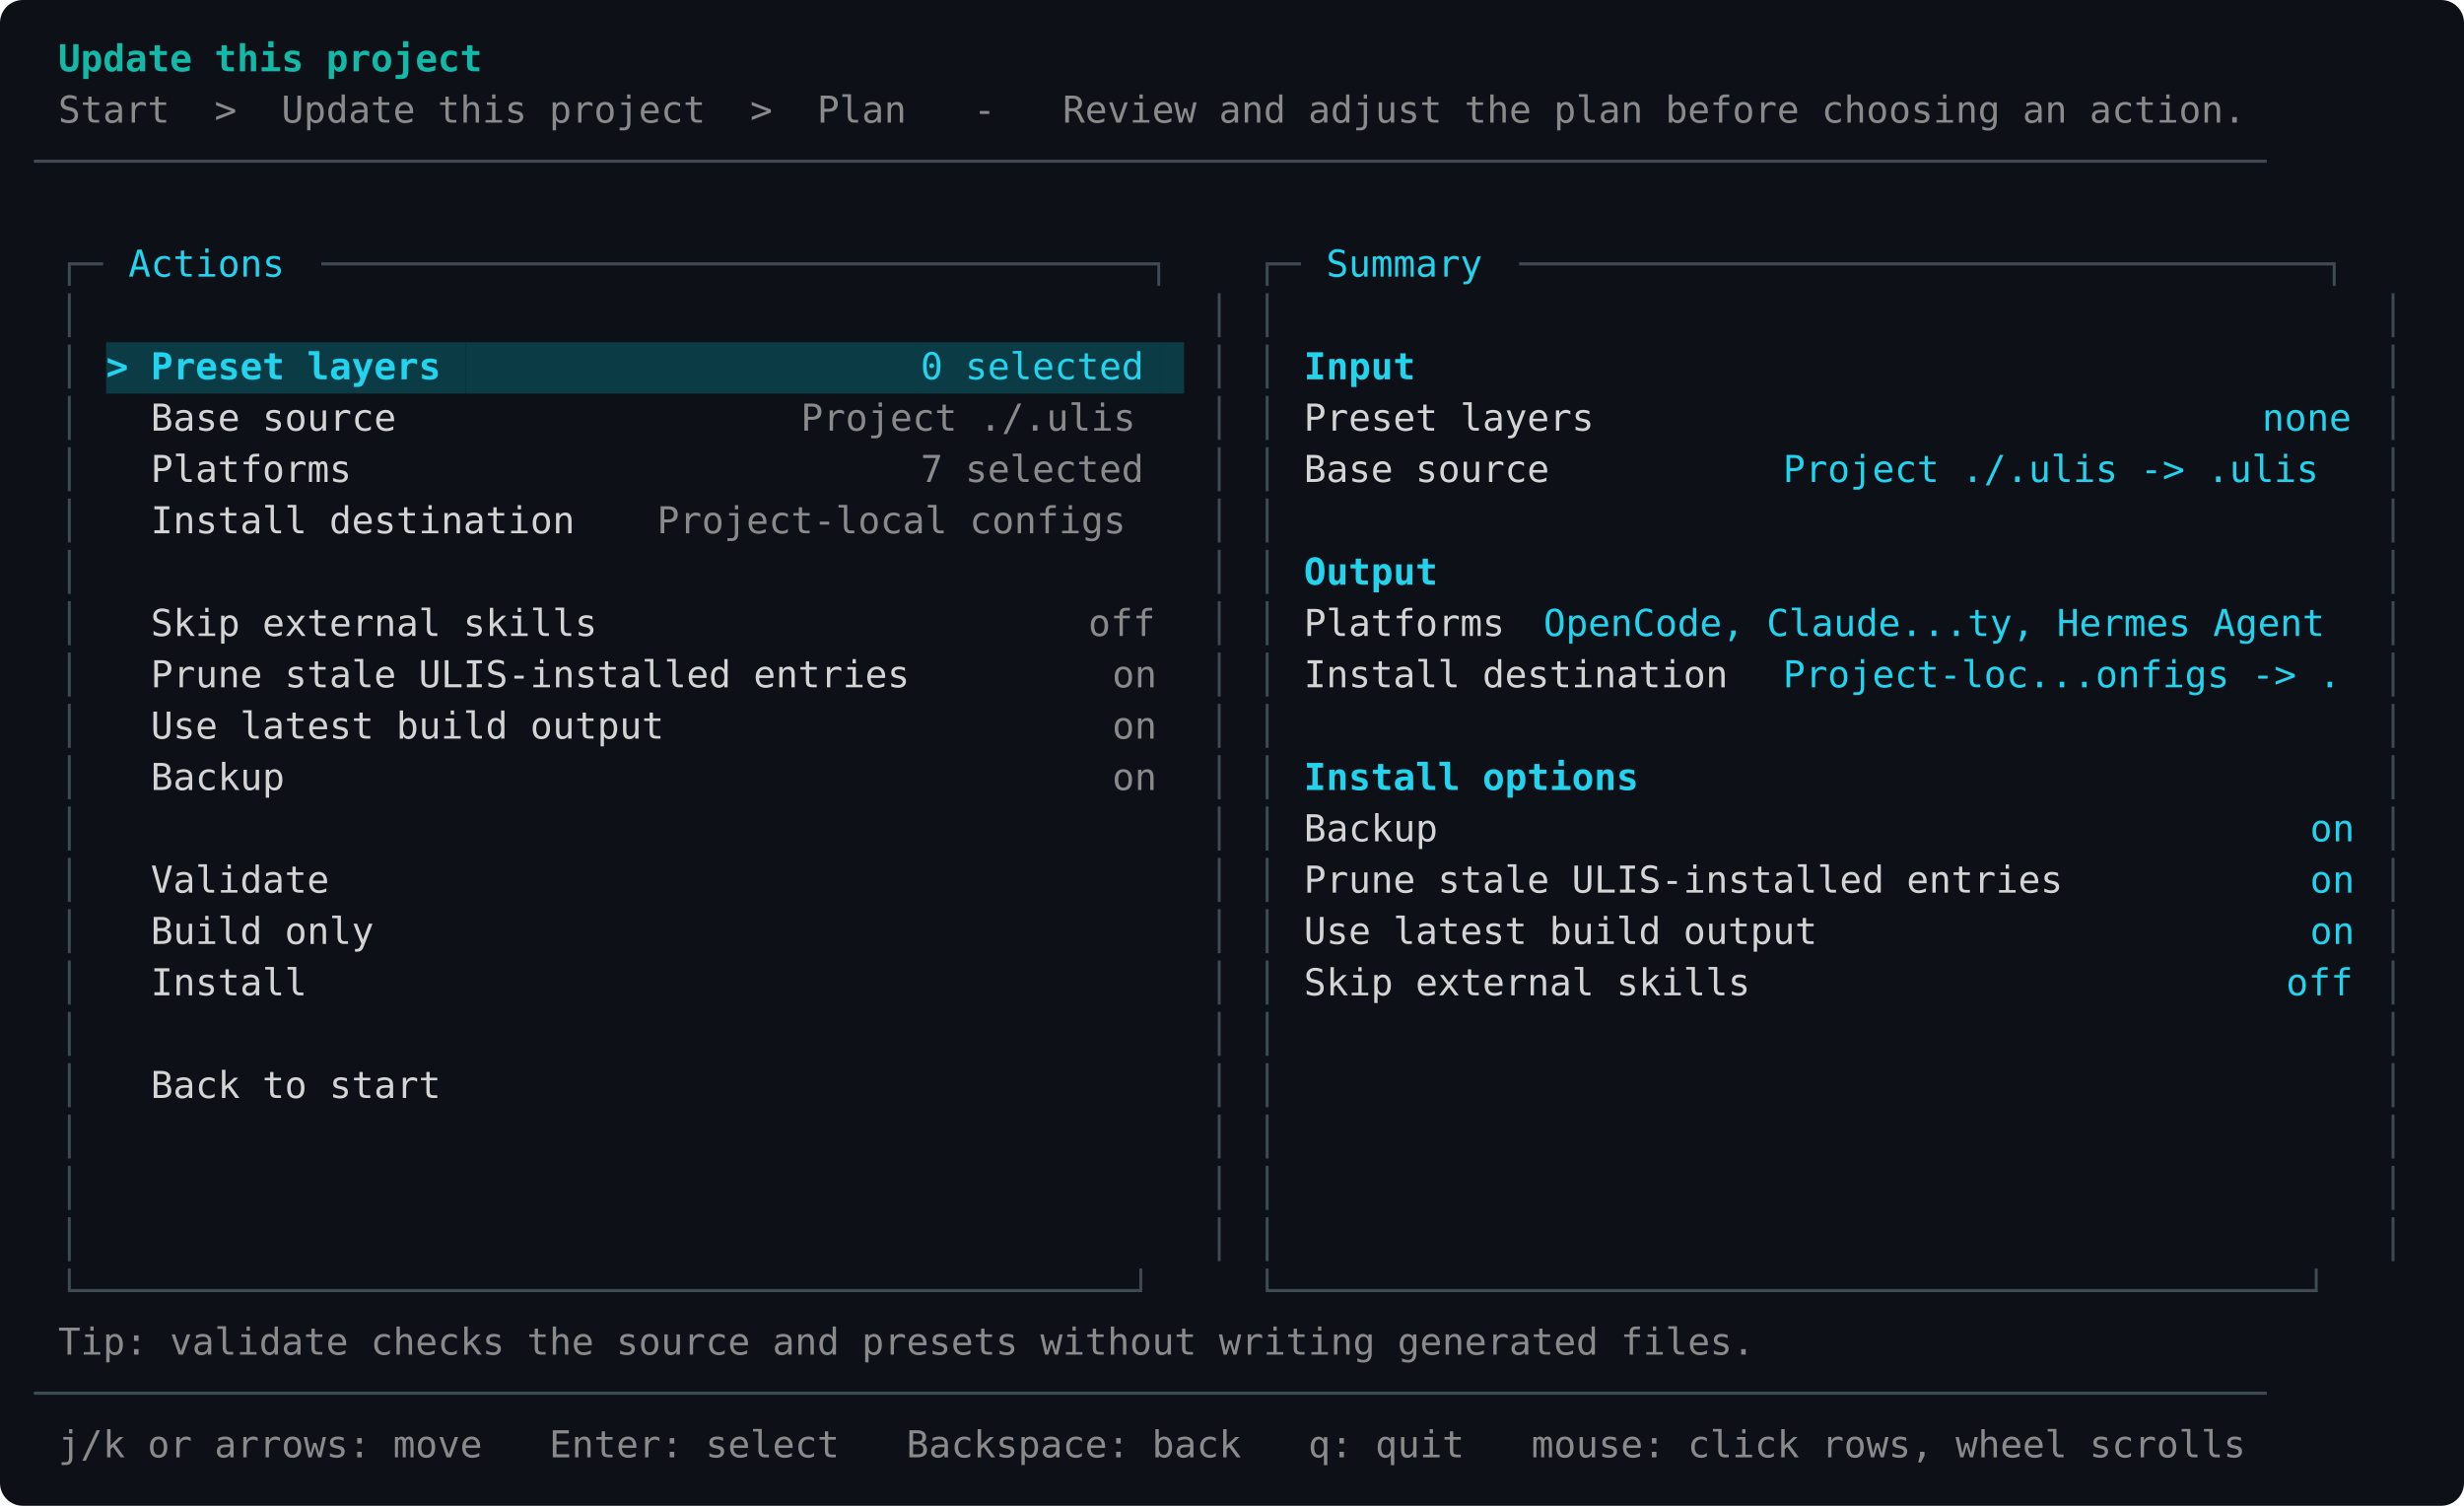
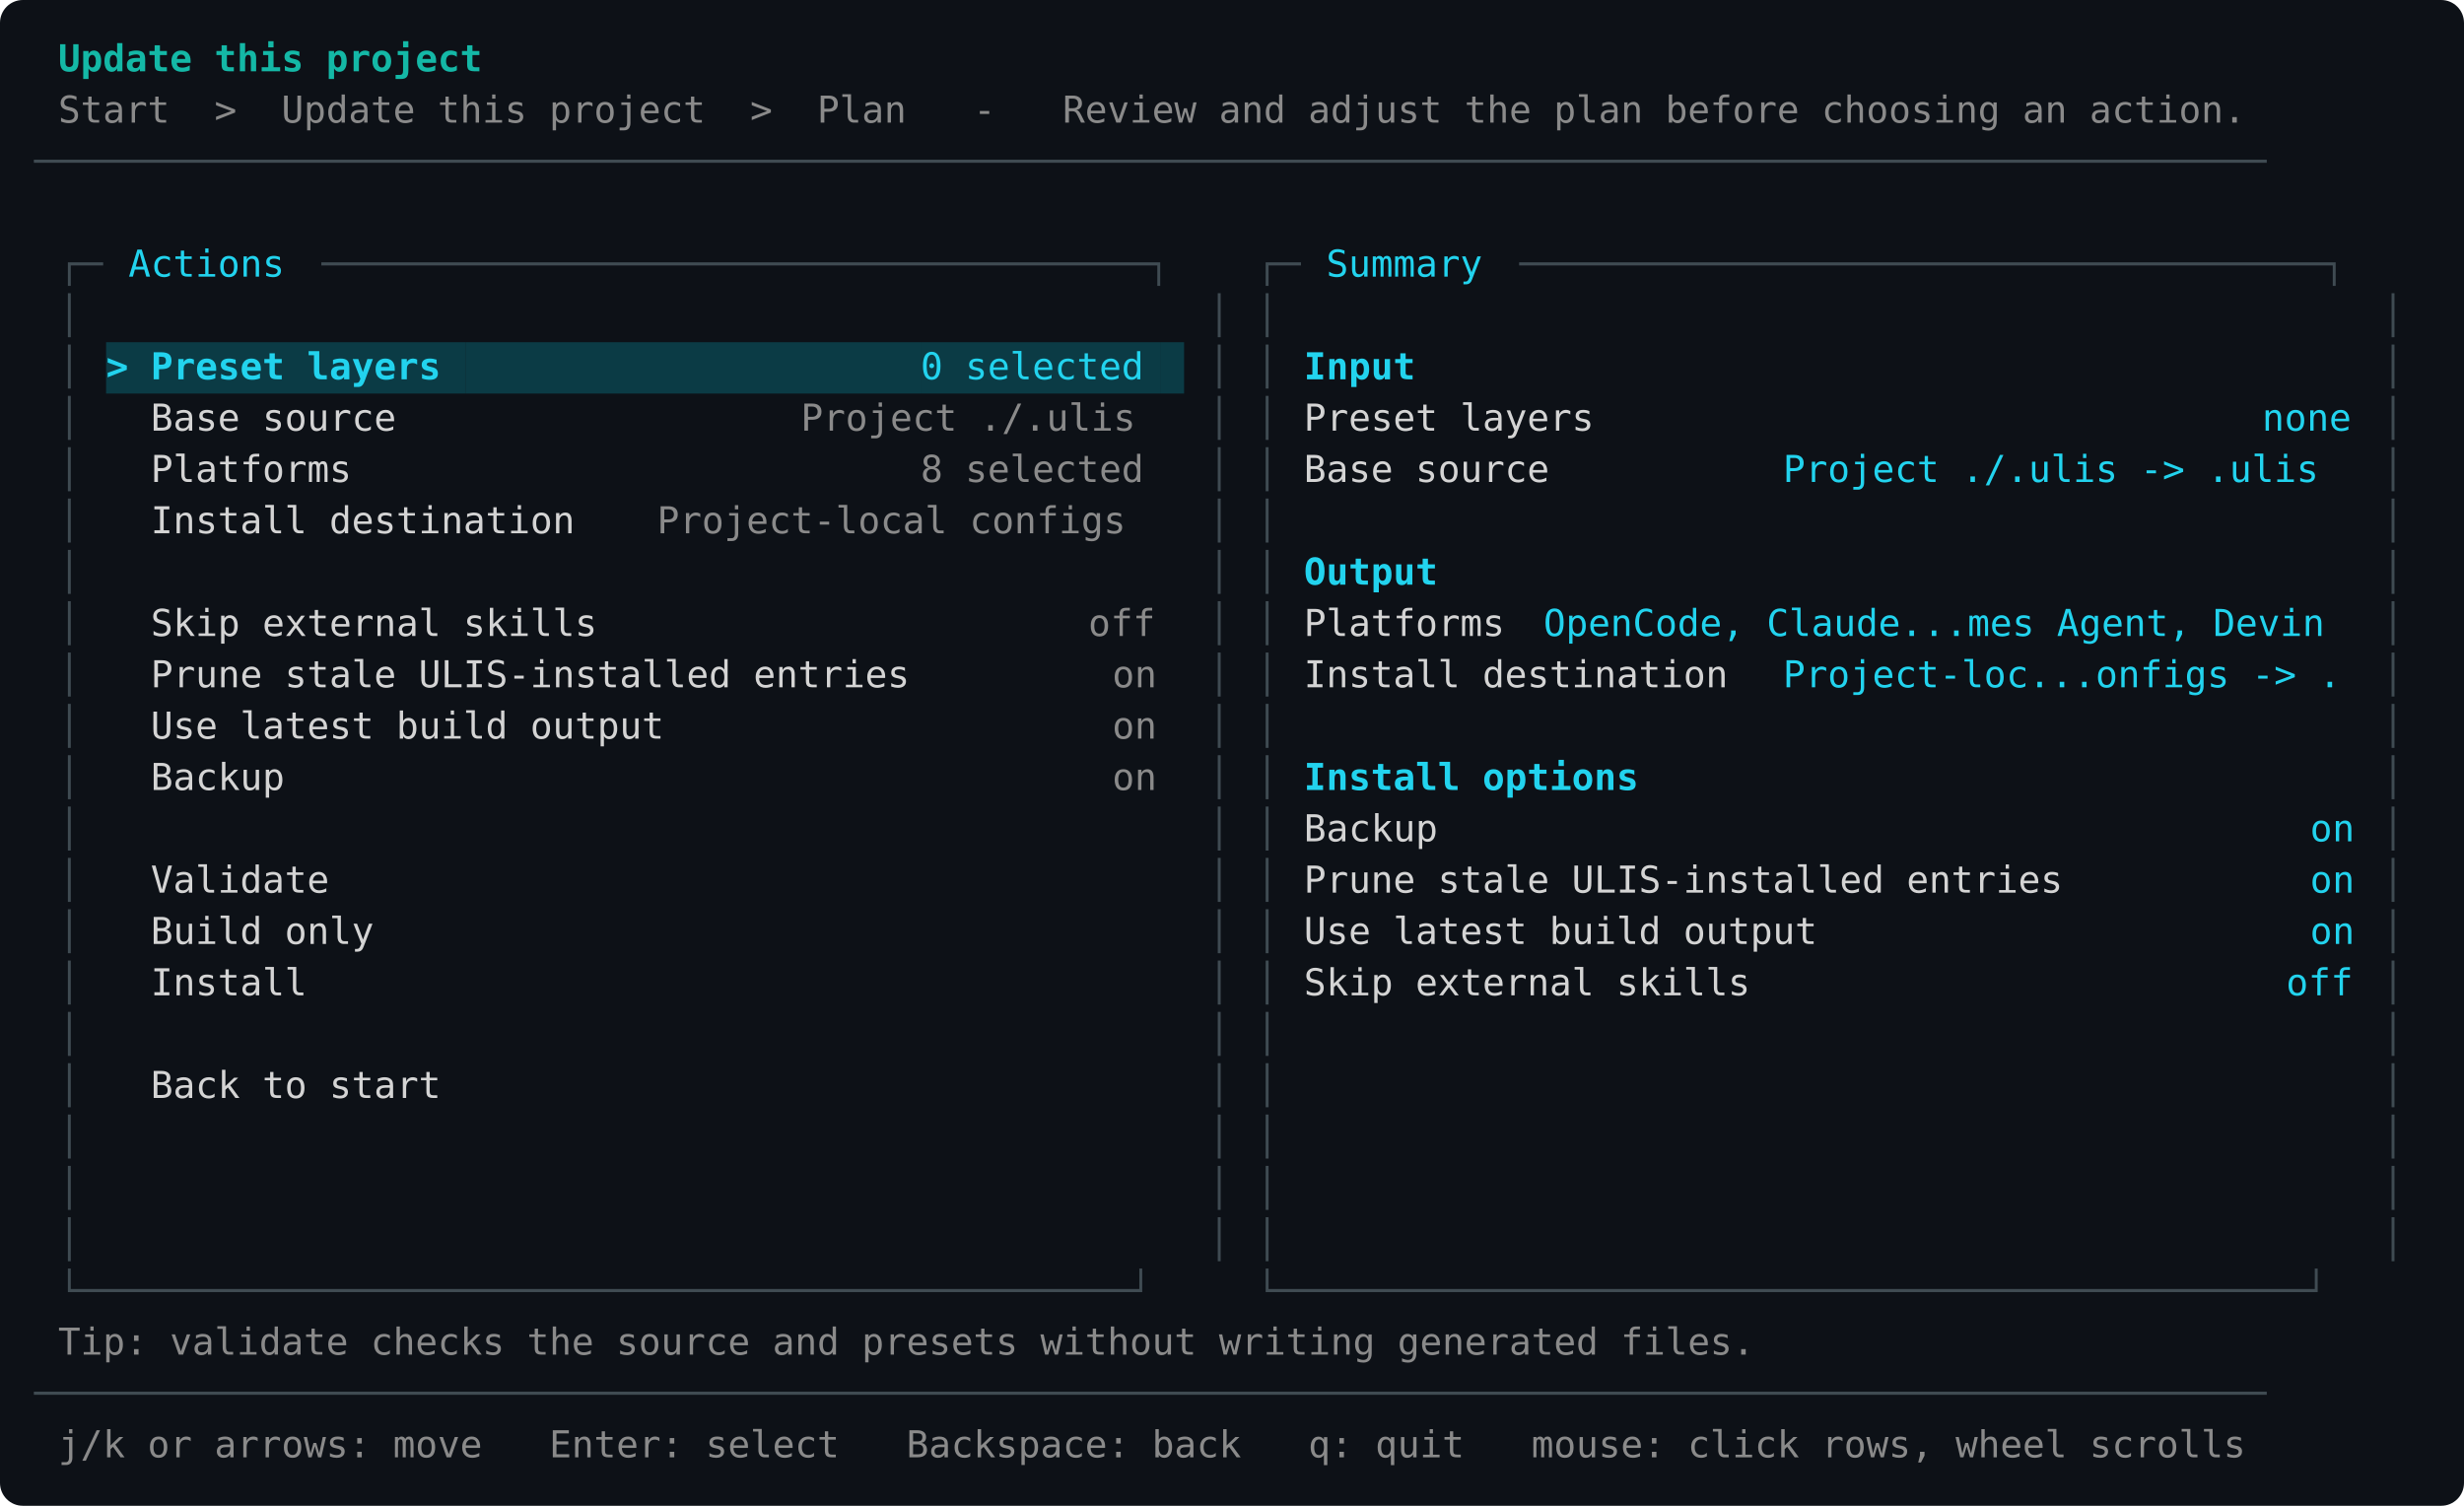
<svg xmlns="http://www.w3.org/2000/svg" width="864" height="528" viewBox="0 0 864 528" role="img" aria-label="ulis tui">
  <rect width="100%" height="100%" rx="8" fill="#0d1117" />
  <g font-family="ui-monospace, 'SF Mono', 'Cascadia Mono', 'DejaVu Sans Mono', monospace" font-size="13">
    <text x="20.4" y="25.0" fill="#14b8a6" xml:space="preserve" textLength="159.6" lengthAdjust="spacingAndGlyphs" font-weight="700">Update this project</text>
    <text x="20.4" y="43.0" fill="#8a8a8a" xml:space="preserve" textLength="823.2" lengthAdjust="spacingAndGlyphs">Start  &gt;  Update this project  &gt;  Plan   -   Review and adjust the plan before choosing an action.</text>
    <text x="12.0" y="61.0" fill="#3f4b52" xml:space="preserve" textLength="840.0" lengthAdjust="spacingAndGlyphs">────────────────────────────────────────────────────────────────────────────────────────────────────</text>
    <text x="20.4" y="97.0" fill="#3f4b52" xml:space="preserve" textLength="16.8" lengthAdjust="spacingAndGlyphs">┌─</text>
    <text x="37.2" y="97.0" fill="#22d3ee" xml:space="preserve" textLength="75.6" lengthAdjust="spacingAndGlyphs"> Actions </text>
    <text x="112.8" y="97.0" fill="#3f4b52" xml:space="preserve" textLength="319.2" lengthAdjust="spacingAndGlyphs">─────────────────────────────────────┐</text>
    <text x="440.4" y="97.0" fill="#3f4b52" xml:space="preserve" textLength="16.8" lengthAdjust="spacingAndGlyphs">┌─</text>
    <text x="457.2" y="97.0" fill="#22d3ee" xml:space="preserve" textLength="75.6" lengthAdjust="spacingAndGlyphs"> Summary </text>
    <text x="532.8" y="97.0" fill="#3f4b52" xml:space="preserve" textLength="310.8" lengthAdjust="spacingAndGlyphs">────────────────────────────────────┐</text>
    <text x="20.4" y="115.0" fill="#3f4b52" xml:space="preserve" textLength="8.4" lengthAdjust="spacingAndGlyphs">│</text>
    <text x="423.6" y="115.0" fill="#3f4b52" xml:space="preserve" textLength="8.4" lengthAdjust="spacingAndGlyphs">│</text>
    <text x="440.4" y="115.0" fill="#3f4b52" xml:space="preserve" textLength="8.4" lengthAdjust="spacingAndGlyphs">│</text>
    <text x="835.2" y="115.0" fill="#3f4b52" xml:space="preserve" textLength="8.4" lengthAdjust="spacingAndGlyphs">│</text>
    <text x="20.4" y="133.0" fill="#3f4b52" xml:space="preserve" textLength="8.4" lengthAdjust="spacingAndGlyphs">│</text>
    <rect x="37.2" y="120.0" width="126.0" height="18" fill="#0b3b45" />
    <text x="37.2" y="133.0" fill="#22d3ee" xml:space="preserve" textLength="126.0" lengthAdjust="spacingAndGlyphs" font-weight="700">&gt; Preset layers</text>
    <rect x="163.2" y="120.0" width="159.6" height="18" fill="#0b3b45" />
    <rect x="322.8" y="120.0" width="84.0" height="18" fill="#0b3b45" />
    <text x="322.8" y="133.0" fill="#22d3ee" xml:space="preserve" textLength="84.0" lengthAdjust="spacingAndGlyphs">0 selected</text>
    <rect x="406.8" y="120.0" width="8.4" height="18" fill="#0b3b45" />
    <text x="423.6" y="133.0" fill="#3f4b52" xml:space="preserve" textLength="8.4" lengthAdjust="spacingAndGlyphs">│</text>
    <text x="440.4" y="133.0" fill="#3f4b52" xml:space="preserve" textLength="8.4" lengthAdjust="spacingAndGlyphs">│</text>
    <text x="457.2" y="133.0" fill="#22d3ee" xml:space="preserve" textLength="42.0" lengthAdjust="spacingAndGlyphs" font-weight="700">Input</text>
    <text x="835.2" y="133.0" fill="#3f4b52" xml:space="preserve" textLength="8.4" lengthAdjust="spacingAndGlyphs">│</text>
    <text x="20.4" y="151.0" fill="#3f4b52" xml:space="preserve" textLength="8.4" lengthAdjust="spacingAndGlyphs">│</text>
    <text x="37.2" y="151.0" fill="#d4d4d4" xml:space="preserve" textLength="109.2" lengthAdjust="spacingAndGlyphs">  Base source</text>
    <text x="280.8" y="151.0" fill="#8a8a8a" xml:space="preserve" textLength="126.0" lengthAdjust="spacingAndGlyphs">Project ./.ulis</text>
    <text x="423.6" y="151.0" fill="#3f4b52" xml:space="preserve" textLength="8.4" lengthAdjust="spacingAndGlyphs">│</text>
    <text x="440.4" y="151.0" fill="#3f4b52" xml:space="preserve" textLength="8.4" lengthAdjust="spacingAndGlyphs">│</text>
    <text x="457.2" y="151.0" fill="#d4d4d4" xml:space="preserve" textLength="109.2" lengthAdjust="spacingAndGlyphs">Preset layers</text>
    <text x="793.2" y="151.0" fill="#22d3ee" xml:space="preserve" textLength="33.6" lengthAdjust="spacingAndGlyphs">none</text>
    <text x="835.2" y="151.0" fill="#3f4b52" xml:space="preserve" textLength="8.4" lengthAdjust="spacingAndGlyphs">│</text>
    <text x="20.4" y="169.0" fill="#3f4b52" xml:space="preserve" textLength="8.4" lengthAdjust="spacingAndGlyphs">│</text>
    <text x="37.2" y="169.0" fill="#d4d4d4" xml:space="preserve" textLength="92.4" lengthAdjust="spacingAndGlyphs">  Platforms</text>
-     <text x="322.8" y="169.0" fill="#8a8a8a" xml:space="preserve" textLength="84.0" lengthAdjust="spacingAndGlyphs">7 selected</text>
+     <text x="322.8" y="169.0" fill="#8a8a8a" xml:space="preserve" textLength="84.0" lengthAdjust="spacingAndGlyphs">8 selected</text>
    <text x="423.6" y="169.0" fill="#3f4b52" xml:space="preserve" textLength="8.4" lengthAdjust="spacingAndGlyphs">│</text>
    <text x="440.4" y="169.0" fill="#3f4b52" xml:space="preserve" textLength="8.4" lengthAdjust="spacingAndGlyphs">│</text>
    <text x="457.2" y="169.0" fill="#d4d4d4" xml:space="preserve" textLength="92.4" lengthAdjust="spacingAndGlyphs">Base source</text>
    <text x="625.2" y="169.0" fill="#22d3ee" xml:space="preserve" textLength="201.6" lengthAdjust="spacingAndGlyphs">Project ./.ulis -&gt; .ulis</text>
    <text x="835.2" y="169.0" fill="#3f4b52" xml:space="preserve" textLength="8.4" lengthAdjust="spacingAndGlyphs">│</text>
    <text x="20.4" y="187.0" fill="#3f4b52" xml:space="preserve" textLength="8.4" lengthAdjust="spacingAndGlyphs">│</text>
    <text x="37.2" y="187.0" fill="#d4d4d4" xml:space="preserve" textLength="176.4" lengthAdjust="spacingAndGlyphs">  Install destination</text>
    <text x="230.4" y="187.0" fill="#8a8a8a" xml:space="preserve" textLength="176.4" lengthAdjust="spacingAndGlyphs">Project-local configs</text>
    <text x="423.6" y="187.0" fill="#3f4b52" xml:space="preserve" textLength="8.4" lengthAdjust="spacingAndGlyphs">│</text>
    <text x="440.4" y="187.0" fill="#3f4b52" xml:space="preserve" textLength="8.4" lengthAdjust="spacingAndGlyphs">│</text>
    <text x="835.2" y="187.0" fill="#3f4b52" xml:space="preserve" textLength="8.4" lengthAdjust="spacingAndGlyphs">│</text>
    <text x="20.4" y="205.0" fill="#3f4b52" xml:space="preserve" textLength="8.4" lengthAdjust="spacingAndGlyphs">│</text>
    <text x="423.6" y="205.0" fill="#3f4b52" xml:space="preserve" textLength="8.4" lengthAdjust="spacingAndGlyphs">│</text>
    <text x="440.4" y="205.0" fill="#3f4b52" xml:space="preserve" textLength="8.4" lengthAdjust="spacingAndGlyphs">│</text>
    <text x="457.2" y="205.0" fill="#22d3ee" xml:space="preserve" textLength="50.4" lengthAdjust="spacingAndGlyphs" font-weight="700">Output</text>
    <text x="835.2" y="205.0" fill="#3f4b52" xml:space="preserve" textLength="8.4" lengthAdjust="spacingAndGlyphs">│</text>
    <text x="20.4" y="223.0" fill="#3f4b52" xml:space="preserve" textLength="8.4" lengthAdjust="spacingAndGlyphs">│</text>
    <text x="37.2" y="223.0" fill="#d4d4d4" xml:space="preserve" textLength="184.8" lengthAdjust="spacingAndGlyphs">  Skip external skills</text>
    <text x="381.6" y="223.0" fill="#8a8a8a" xml:space="preserve" textLength="25.2" lengthAdjust="spacingAndGlyphs">off</text>
    <text x="423.6" y="223.0" fill="#3f4b52" xml:space="preserve" textLength="8.4" lengthAdjust="spacingAndGlyphs">│</text>
    <text x="440.4" y="223.0" fill="#3f4b52" xml:space="preserve" textLength="8.4" lengthAdjust="spacingAndGlyphs">│</text>
    <text x="457.2" y="223.0" fill="#d4d4d4" xml:space="preserve" textLength="75.6" lengthAdjust="spacingAndGlyphs">Platforms</text>
-     <text x="541.2" y="223.0" fill="#22d3ee" xml:space="preserve" textLength="294.0" lengthAdjust="spacingAndGlyphs">OpenCode, Claude...ty, Hermes Agent</text>
+     <text x="541.2" y="223.0" fill="#22d3ee" xml:space="preserve" textLength="294.0" lengthAdjust="spacingAndGlyphs">OpenCode, Claude...mes Agent, Devin</text>
    <text x="835.2" y="223.0" fill="#3f4b52" xml:space="preserve" textLength="8.4" lengthAdjust="spacingAndGlyphs">│</text>
    <text x="20.4" y="241.0" fill="#3f4b52" xml:space="preserve" textLength="8.4" lengthAdjust="spacingAndGlyphs">│</text>
    <text x="37.2" y="241.0" fill="#d4d4d4" xml:space="preserve" textLength="302.4" lengthAdjust="spacingAndGlyphs">  Prune stale ULIS-installed entries</text>
    <text x="390.0" y="241.0" fill="#8a8a8a" xml:space="preserve" textLength="16.8" lengthAdjust="spacingAndGlyphs">on</text>
    <text x="423.6" y="241.0" fill="#3f4b52" xml:space="preserve" textLength="8.4" lengthAdjust="spacingAndGlyphs">│</text>
    <text x="440.4" y="241.0" fill="#3f4b52" xml:space="preserve" textLength="8.4" lengthAdjust="spacingAndGlyphs">│</text>
    <text x="457.2" y="241.0" fill="#d4d4d4" xml:space="preserve" textLength="159.6" lengthAdjust="spacingAndGlyphs">Install destination</text>
    <text x="625.2" y="241.0" fill="#22d3ee" xml:space="preserve" textLength="210.0" lengthAdjust="spacingAndGlyphs">Project-loc...onfigs -&gt; .</text>
    <text x="835.2" y="241.0" fill="#3f4b52" xml:space="preserve" textLength="8.4" lengthAdjust="spacingAndGlyphs">│</text>
    <text x="20.4" y="259.0" fill="#3f4b52" xml:space="preserve" textLength="8.4" lengthAdjust="spacingAndGlyphs">│</text>
    <text x="37.2" y="259.0" fill="#d4d4d4" xml:space="preserve" textLength="210.0" lengthAdjust="spacingAndGlyphs">  Use latest build output</text>
    <text x="390.0" y="259.0" fill="#8a8a8a" xml:space="preserve" textLength="16.8" lengthAdjust="spacingAndGlyphs">on</text>
    <text x="423.6" y="259.0" fill="#3f4b52" xml:space="preserve" textLength="8.4" lengthAdjust="spacingAndGlyphs">│</text>
    <text x="440.4" y="259.0" fill="#3f4b52" xml:space="preserve" textLength="8.4" lengthAdjust="spacingAndGlyphs">│</text>
    <text x="835.2" y="259.0" fill="#3f4b52" xml:space="preserve" textLength="8.4" lengthAdjust="spacingAndGlyphs">│</text>
    <text x="20.4" y="277.0" fill="#3f4b52" xml:space="preserve" textLength="8.4" lengthAdjust="spacingAndGlyphs">│</text>
    <text x="37.2" y="277.0" fill="#d4d4d4" xml:space="preserve" textLength="67.2" lengthAdjust="spacingAndGlyphs">  Backup</text>
    <text x="390.0" y="277.0" fill="#8a8a8a" xml:space="preserve" textLength="16.8" lengthAdjust="spacingAndGlyphs">on</text>
    <text x="423.6" y="277.0" fill="#3f4b52" xml:space="preserve" textLength="8.4" lengthAdjust="spacingAndGlyphs">│</text>
    <text x="440.4" y="277.0" fill="#3f4b52" xml:space="preserve" textLength="8.4" lengthAdjust="spacingAndGlyphs">│</text>
    <text x="457.2" y="277.0" fill="#22d3ee" xml:space="preserve" textLength="126.0" lengthAdjust="spacingAndGlyphs" font-weight="700">Install options</text>
    <text x="835.2" y="277.0" fill="#3f4b52" xml:space="preserve" textLength="8.4" lengthAdjust="spacingAndGlyphs">│</text>
    <text x="20.4" y="295.0" fill="#3f4b52" xml:space="preserve" textLength="8.4" lengthAdjust="spacingAndGlyphs">│</text>
    <text x="423.6" y="295.0" fill="#3f4b52" xml:space="preserve" textLength="8.4" lengthAdjust="spacingAndGlyphs">│</text>
    <text x="440.4" y="295.0" fill="#3f4b52" xml:space="preserve" textLength="8.4" lengthAdjust="spacingAndGlyphs">│</text>
    <text x="457.2" y="295.0" fill="#d4d4d4" xml:space="preserve" textLength="50.4" lengthAdjust="spacingAndGlyphs">Backup</text>
    <text x="810.0" y="295.0" fill="#22d3ee" xml:space="preserve" textLength="16.8" lengthAdjust="spacingAndGlyphs">on</text>
    <text x="835.2" y="295.0" fill="#3f4b52" xml:space="preserve" textLength="8.4" lengthAdjust="spacingAndGlyphs">│</text>
    <text x="20.4" y="313.0" fill="#3f4b52" xml:space="preserve" textLength="8.4" lengthAdjust="spacingAndGlyphs">│</text>
    <text x="37.2" y="313.0" fill="#d4d4d4" xml:space="preserve" textLength="84.0" lengthAdjust="spacingAndGlyphs">  Validate</text>
    <text x="423.6" y="313.0" fill="#3f4b52" xml:space="preserve" textLength="8.4" lengthAdjust="spacingAndGlyphs">│</text>
    <text x="440.4" y="313.0" fill="#3f4b52" xml:space="preserve" textLength="8.4" lengthAdjust="spacingAndGlyphs">│</text>
    <text x="457.2" y="313.0" fill="#d4d4d4" xml:space="preserve" textLength="285.6" lengthAdjust="spacingAndGlyphs">Prune stale ULIS-installed entries</text>
    <text x="810.0" y="313.0" fill="#22d3ee" xml:space="preserve" textLength="16.8" lengthAdjust="spacingAndGlyphs">on</text>
    <text x="835.2" y="313.0" fill="#3f4b52" xml:space="preserve" textLength="8.4" lengthAdjust="spacingAndGlyphs">│</text>
    <text x="20.4" y="331.0" fill="#3f4b52" xml:space="preserve" textLength="8.4" lengthAdjust="spacingAndGlyphs">│</text>
    <text x="37.2" y="331.0" fill="#d4d4d4" xml:space="preserve" textLength="100.8" lengthAdjust="spacingAndGlyphs">  Build only</text>
    <text x="423.6" y="331.0" fill="#3f4b52" xml:space="preserve" textLength="8.4" lengthAdjust="spacingAndGlyphs">│</text>
    <text x="440.4" y="331.0" fill="#3f4b52" xml:space="preserve" textLength="8.4" lengthAdjust="spacingAndGlyphs">│</text>
    <text x="457.2" y="331.0" fill="#d4d4d4" xml:space="preserve" textLength="193.2" lengthAdjust="spacingAndGlyphs">Use latest build output</text>
    <text x="810.0" y="331.0" fill="#22d3ee" xml:space="preserve" textLength="16.8" lengthAdjust="spacingAndGlyphs">on</text>
    <text x="835.2" y="331.0" fill="#3f4b52" xml:space="preserve" textLength="8.4" lengthAdjust="spacingAndGlyphs">│</text>
    <text x="20.4" y="349.0" fill="#3f4b52" xml:space="preserve" textLength="8.4" lengthAdjust="spacingAndGlyphs">│</text>
    <text x="37.2" y="349.0" fill="#d4d4d4" xml:space="preserve" textLength="75.6" lengthAdjust="spacingAndGlyphs">  Install</text>
    <text x="423.6" y="349.0" fill="#3f4b52" xml:space="preserve" textLength="8.4" lengthAdjust="spacingAndGlyphs">│</text>
    <text x="440.4" y="349.0" fill="#3f4b52" xml:space="preserve" textLength="8.4" lengthAdjust="spacingAndGlyphs">│</text>
    <text x="457.2" y="349.0" fill="#d4d4d4" xml:space="preserve" textLength="168.0" lengthAdjust="spacingAndGlyphs">Skip external skills</text>
    <text x="801.6" y="349.0" fill="#22d3ee" xml:space="preserve" textLength="25.2" lengthAdjust="spacingAndGlyphs">off</text>
    <text x="835.2" y="349.0" fill="#3f4b52" xml:space="preserve" textLength="8.4" lengthAdjust="spacingAndGlyphs">│</text>
    <text x="20.4" y="367.0" fill="#3f4b52" xml:space="preserve" textLength="8.4" lengthAdjust="spacingAndGlyphs">│</text>
    <text x="423.6" y="367.0" fill="#3f4b52" xml:space="preserve" textLength="8.4" lengthAdjust="spacingAndGlyphs">│</text>
    <text x="440.4" y="367.0" fill="#3f4b52" xml:space="preserve" textLength="8.4" lengthAdjust="spacingAndGlyphs">│</text>
    <text x="835.2" y="367.0" fill="#3f4b52" xml:space="preserve" textLength="8.4" lengthAdjust="spacingAndGlyphs">│</text>
    <text x="20.4" y="385.0" fill="#3f4b52" xml:space="preserve" textLength="8.4" lengthAdjust="spacingAndGlyphs">│</text>
    <text x="37.2" y="385.0" fill="#d4d4d4" xml:space="preserve" textLength="126.0" lengthAdjust="spacingAndGlyphs">  Back to start</text>
    <text x="423.6" y="385.0" fill="#3f4b52" xml:space="preserve" textLength="8.4" lengthAdjust="spacingAndGlyphs">│</text>
    <text x="440.4" y="385.0" fill="#3f4b52" xml:space="preserve" textLength="8.4" lengthAdjust="spacingAndGlyphs">│</text>
    <text x="835.2" y="385.0" fill="#3f4b52" xml:space="preserve" textLength="8.4" lengthAdjust="spacingAndGlyphs">│</text>
    <text x="20.4" y="403.0" fill="#3f4b52" xml:space="preserve" textLength="8.4" lengthAdjust="spacingAndGlyphs">│</text>
    <text x="423.6" y="403.0" fill="#3f4b52" xml:space="preserve" textLength="8.4" lengthAdjust="spacingAndGlyphs">│</text>
    <text x="440.4" y="403.0" fill="#3f4b52" xml:space="preserve" textLength="8.4" lengthAdjust="spacingAndGlyphs">│</text>
    <text x="835.2" y="403.0" fill="#3f4b52" xml:space="preserve" textLength="8.4" lengthAdjust="spacingAndGlyphs">│</text>
    <text x="20.4" y="421.0" fill="#3f4b52" xml:space="preserve" textLength="8.4" lengthAdjust="spacingAndGlyphs">│</text>
    <text x="423.6" y="421.0" fill="#3f4b52" xml:space="preserve" textLength="8.4" lengthAdjust="spacingAndGlyphs">│</text>
    <text x="440.4" y="421.0" fill="#3f4b52" xml:space="preserve" textLength="8.4" lengthAdjust="spacingAndGlyphs">│</text>
    <text x="835.2" y="421.0" fill="#3f4b52" xml:space="preserve" textLength="8.4" lengthAdjust="spacingAndGlyphs">│</text>
    <text x="20.4" y="439.0" fill="#3f4b52" xml:space="preserve" textLength="8.4" lengthAdjust="spacingAndGlyphs">│</text>
    <text x="423.6" y="439.0" fill="#3f4b52" xml:space="preserve" textLength="8.4" lengthAdjust="spacingAndGlyphs">│</text>
    <text x="440.4" y="439.0" fill="#3f4b52" xml:space="preserve" textLength="8.4" lengthAdjust="spacingAndGlyphs">│</text>
    <text x="835.2" y="439.0" fill="#3f4b52" xml:space="preserve" textLength="8.4" lengthAdjust="spacingAndGlyphs">│</text>
    <text x="20.4" y="457.0" fill="#3f4b52" xml:space="preserve" textLength="411.6" lengthAdjust="spacingAndGlyphs">└───────────────────────────────────────────────┘</text>
    <text x="440.4" y="457.0" fill="#3f4b52" xml:space="preserve" textLength="403.2" lengthAdjust="spacingAndGlyphs">└──────────────────────────────────────────────┘</text>
    <text x="20.4" y="475.0" fill="#8a8a8a" xml:space="preserve" textLength="638.4" lengthAdjust="spacingAndGlyphs">Tip: validate checks the source and presets without writing generated files.</text>
    <text x="12.0" y="493.0" fill="#3f4b52" xml:space="preserve" textLength="840.0" lengthAdjust="spacingAndGlyphs">────────────────────────────────────────────────────────────────────────────────────────────────────</text>
    <text x="20.4" y="511.0" fill="#8a8a8a" xml:space="preserve" textLength="823.2" lengthAdjust="spacingAndGlyphs">j/k or arrows: move   Enter: select   Backspace: back   q: quit   mouse: click rows, wheel scrolls</text>
  </g>
</svg>
